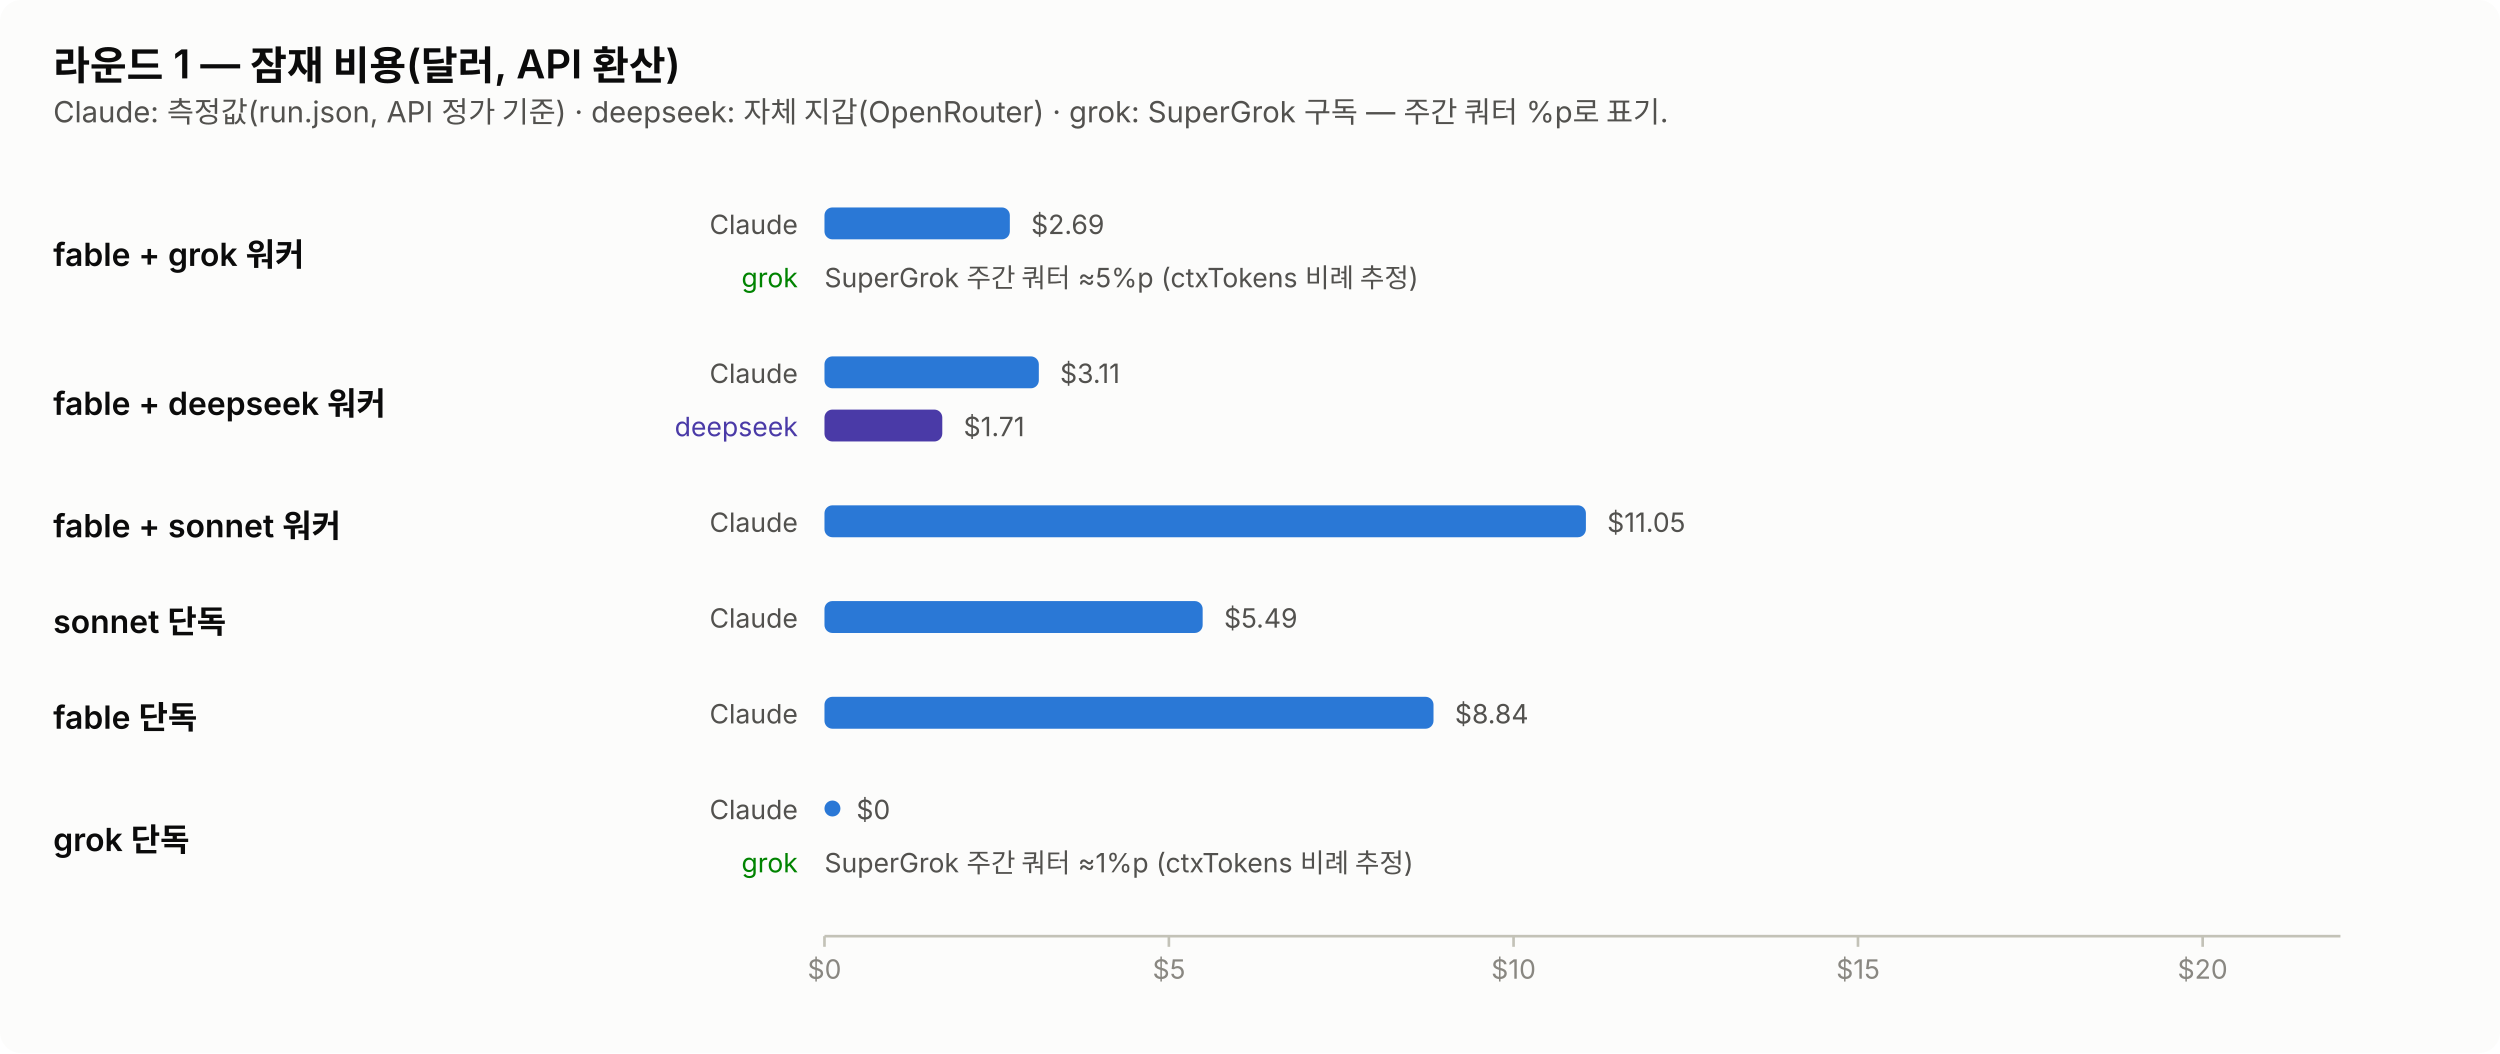
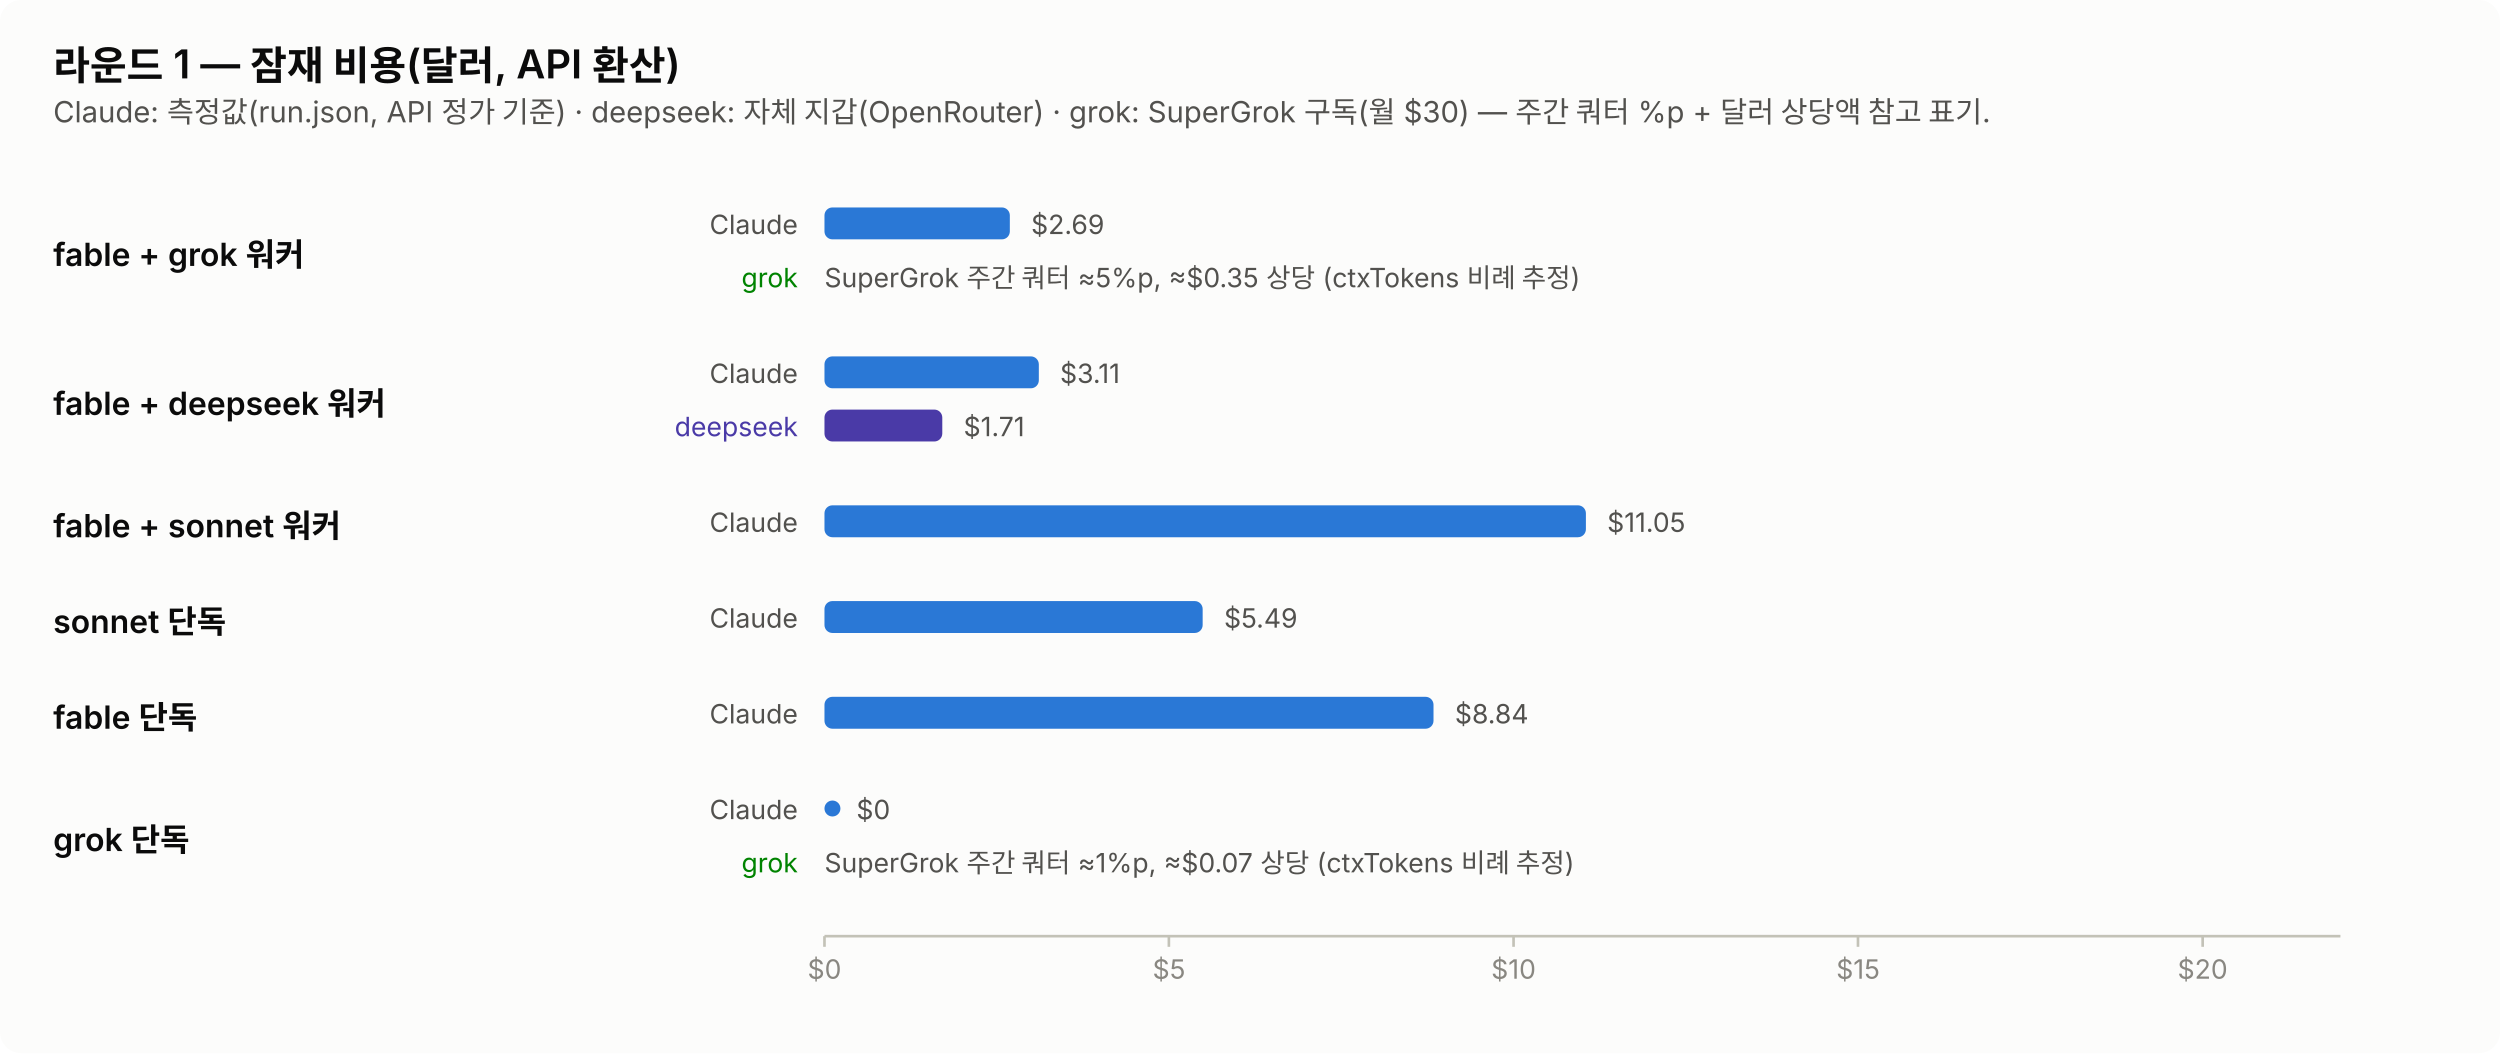
<svg xmlns="http://www.w3.org/2000/svg" viewBox="0 0 940 396" width="940" height="396" role="img" aria-label="라운드 1 조합별 잠재 비용">
  <rect width="940" height="396" rx="8" fill="#fcfcfb" />
  <text x="20" y="30" font-size="15" fill="#0b0b0b" text-anchor="start" font-weight="600" font-family="system-ui,-apple-system,Segoe UI,sans-serif">라운드 1 — 잠재 비용(달러, API 환산)</text>
-   <text x="20" y="46" font-size="11" fill="#52514e" text-anchor="start" font-weight="normal" font-family="system-ui,-apple-system,Segoe UI,sans-serif">Claude: 측정값(run.json, API 정가 기준) · deepseek: 자체 지갑(OpenRouter) · grok: SuperGrok 구독 — 주간 쿼터 %p로 표기.</text>
+   <text x="20" y="46" font-size="11" fill="#52514e" text-anchor="start" font-weight="normal" font-family="system-ui,-apple-system,Segoe UI,sans-serif">Claude: 측정값(run.json, API 정가 기준) · deepseek: 자체 지갑(OpenRouter) · grok: SuperGrok 구독(월 $30) — 주간 쿼터 %p + 달러 상당액 참고 표기.</text>
  <text x="20" y="100.0" font-size="12" fill="#0b0b0b" text-anchor="start" font-weight="600" font-family="system-ui,-apple-system,Segoe UI,sans-serif">fable + grok 워커</text>
  <text x="300" y="88" font-size="10" fill="#52514e" text-anchor="end" font-weight="normal" font-family="system-ui,-apple-system,Segoe UI,sans-serif">Claude</text>
  <rect x="310" y="78" width="69.7" height="12" rx="3" fill="#2a78d6" />
  <text x="387.695" y="88" font-size="10" fill="#52514e" text-anchor="start" font-weight="normal" font-family="system-ui,-apple-system,Segoe UI,sans-serif">$2.69</text>
  <text x="300" y="108" font-size="10" fill="#008300" text-anchor="end" font-weight="normal" font-family="system-ui,-apple-system,Segoe UI,sans-serif">grok</text>
-   <text x="310" y="108" font-size="10" fill="#52514e" text-anchor="start" font-weight="normal" font-family="system-ui,-apple-system,Segoe UI,sans-serif">SuperGrok 주간 쿼터 ≈5%p (ctxTokens 비례 추정)</text>
+   <text x="310" y="108" font-size="10" fill="#52514e" text-anchor="start" font-weight="normal" font-family="system-ui,-apple-system,Segoe UI,sans-serif">SuperGrok 주간 쿼터 ≈5%p, ≈$0.35 상당 (ctxTokens 비례 추정)</text>
  <text x="20" y="156.0" font-size="12" fill="#0b0b0b" text-anchor="start" font-weight="600" font-family="system-ui,-apple-system,Segoe UI,sans-serif">fable + deepseek 워커</text>
  <text x="300" y="144" font-size="10" fill="#52514e" text-anchor="end" font-weight="normal" font-family="system-ui,-apple-system,Segoe UI,sans-serif">Claude</text>
  <rect x="310" y="134" width="80.6" height="12" rx="3" fill="#2a78d6" />
  <text x="398.577" y="144" font-size="10" fill="#52514e" text-anchor="start" font-weight="normal" font-family="system-ui,-apple-system,Segoe UI,sans-serif">$3.11</text>
  <text x="300" y="164" font-size="10" fill="#4a3aa7" text-anchor="end" font-weight="normal" font-family="system-ui,-apple-system,Segoe UI,sans-serif">deepseek</text>
  <rect x="310" y="154" width="44.3" height="12" rx="3" fill="#4a3aa7" />
  <text x="362.305" y="164" font-size="10" fill="#52514e" text-anchor="start" font-weight="normal" font-family="system-ui,-apple-system,Segoe UI,sans-serif">$1.71</text>
  <text x="20" y="202.0" font-size="12" fill="#0b0b0b" text-anchor="start" font-weight="600" font-family="system-ui,-apple-system,Segoe UI,sans-serif">fable + sonnet 워커</text>
  <text x="300" y="200" font-size="10" fill="#52514e" text-anchor="end" font-weight="normal" font-family="system-ui,-apple-system,Segoe UI,sans-serif">Claude</text>
  <rect x="310" y="190" width="286.3" height="12" rx="3" fill="#2a78d6" />
  <text x="604.295" y="200" font-size="10" fill="#52514e" text-anchor="start" font-weight="normal" font-family="system-ui,-apple-system,Segoe UI,sans-serif">$11.05</text>
  <text x="20" y="238.0" font-size="12" fill="#0b0b0b" text-anchor="start" font-weight="600" font-family="system-ui,-apple-system,Segoe UI,sans-serif">sonnet 단독</text>
  <text x="300" y="236" font-size="10" fill="#52514e" text-anchor="end" font-weight="normal" font-family="system-ui,-apple-system,Segoe UI,sans-serif">Claude</text>
  <rect x="310" y="226" width="142.2" height="12" rx="3" fill="#2a78d6" />
  <text x="460.241" y="236" font-size="10" fill="#52514e" text-anchor="start" font-weight="normal" font-family="system-ui,-apple-system,Segoe UI,sans-serif">$5.49</text>
  <text x="20" y="274.0" font-size="12" fill="#0b0b0b" text-anchor="start" font-weight="600" font-family="system-ui,-apple-system,Segoe UI,sans-serif">fable 단독</text>
  <text x="300" y="272" font-size="10" fill="#52514e" text-anchor="end" font-weight="normal" font-family="system-ui,-apple-system,Segoe UI,sans-serif">Claude</text>
  <rect x="310" y="262" width="229.0" height="12" rx="3" fill="#2a78d6" />
  <text x="547.036" y="272" font-size="10" fill="#52514e" text-anchor="start" font-weight="normal" font-family="system-ui,-apple-system,Segoe UI,sans-serif">$8.84</text>
  <text x="20" y="320.0" font-size="12" fill="#0b0b0b" text-anchor="start" font-weight="600" font-family="system-ui,-apple-system,Segoe UI,sans-serif">grok 단독</text>
  <text x="300" y="308" font-size="10" fill="#52514e" text-anchor="end" font-weight="normal" font-family="system-ui,-apple-system,Segoe UI,sans-serif">Claude</text>
  <circle cx="313" cy="304" r="3" fill="#2a78d6" />
  <text x="322" y="308" font-size="10" fill="#52514e" text-anchor="start" font-weight="normal" font-family="system-ui,-apple-system,Segoe UI,sans-serif">$0</text>
  <text x="300" y="328" font-size="10" fill="#008300" text-anchor="end" font-weight="normal" font-family="system-ui,-apple-system,Segoe UI,sans-serif">grok</text>
-   <text x="310" y="328" font-size="10" fill="#52514e" text-anchor="start" font-weight="normal" font-family="system-ui,-apple-system,Segoe UI,sans-serif">SuperGrok 주간 쿼터 ≈1%p (ctxTokens 비례 추정)</text>
+   <text x="310" y="328" font-size="10" fill="#52514e" text-anchor="start" font-weight="normal" font-family="system-ui,-apple-system,Segoe UI,sans-serif">SuperGrok 주간 쿼터 ≈1%p, ≈$0.07 상당 (ctxTokens 비례 추정)</text>
  <line x1="310" y1="352" x2="880" y2="352" stroke="#c3c2b7" />
  <line x1="310.0" y1="352" x2="310.0" y2="356" stroke="#c3c2b7" />
  <text x="310.0" y="368" font-size="10" fill="#898781" text-anchor="middle" font-weight="normal" font-family="system-ui,-apple-system,Segoe UI,sans-serif">$0</text>
  <line x1="439.5" y1="352" x2="439.5" y2="356" stroke="#c3c2b7" />
  <text x="439.545" y="368" font-size="10" fill="#898781" text-anchor="middle" font-weight="normal" font-family="system-ui,-apple-system,Segoe UI,sans-serif">$5</text>
  <line x1="569.1" y1="352" x2="569.1" y2="356" stroke="#c3c2b7" />
  <text x="569.091" y="368" font-size="10" fill="#898781" text-anchor="middle" font-weight="normal" font-family="system-ui,-apple-system,Segoe UI,sans-serif">$10</text>
  <line x1="698.6" y1="352" x2="698.6" y2="356" stroke="#c3c2b7" />
  <text x="698.636" y="368" font-size="10" fill="#898781" text-anchor="middle" font-weight="normal" font-family="system-ui,-apple-system,Segoe UI,sans-serif">$15</text>
  <line x1="828.2" y1="352" x2="828.2" y2="356" stroke="#c3c2b7" />
  <text x="828.182" y="368" font-size="10" fill="#898781" text-anchor="middle" font-weight="normal" font-family="system-ui,-apple-system,Segoe UI,sans-serif">$20</text>
</svg>
